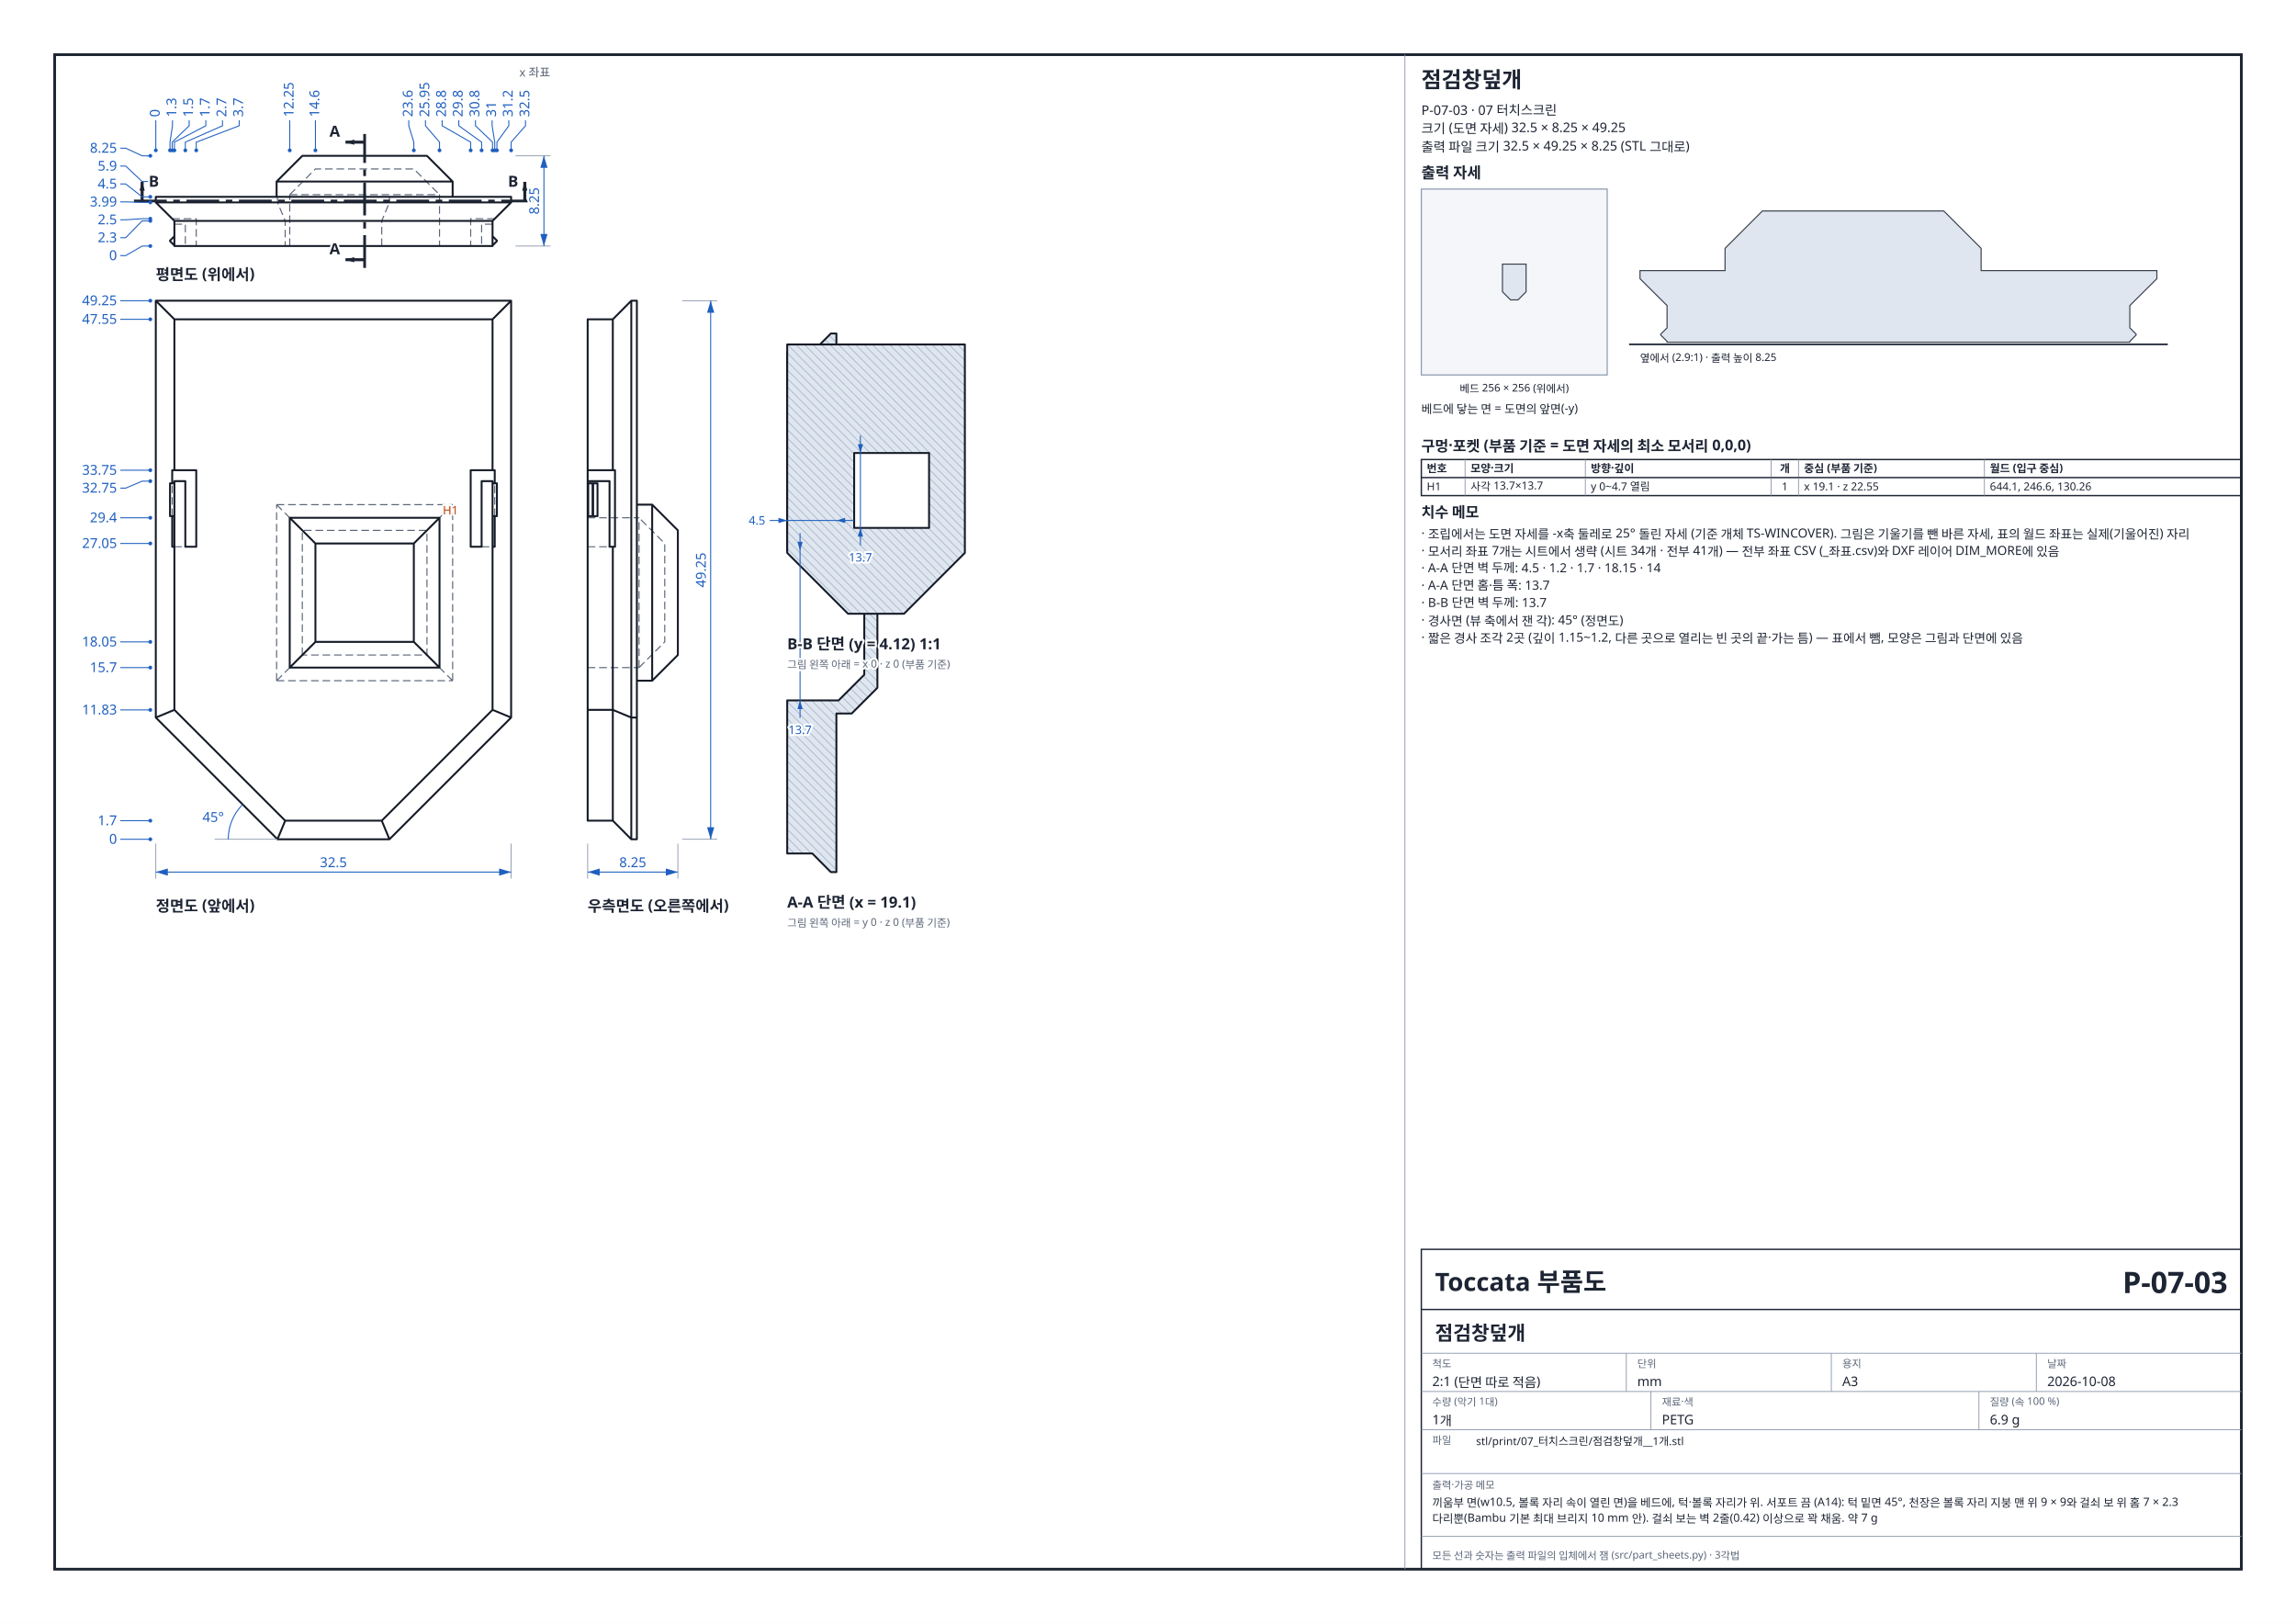
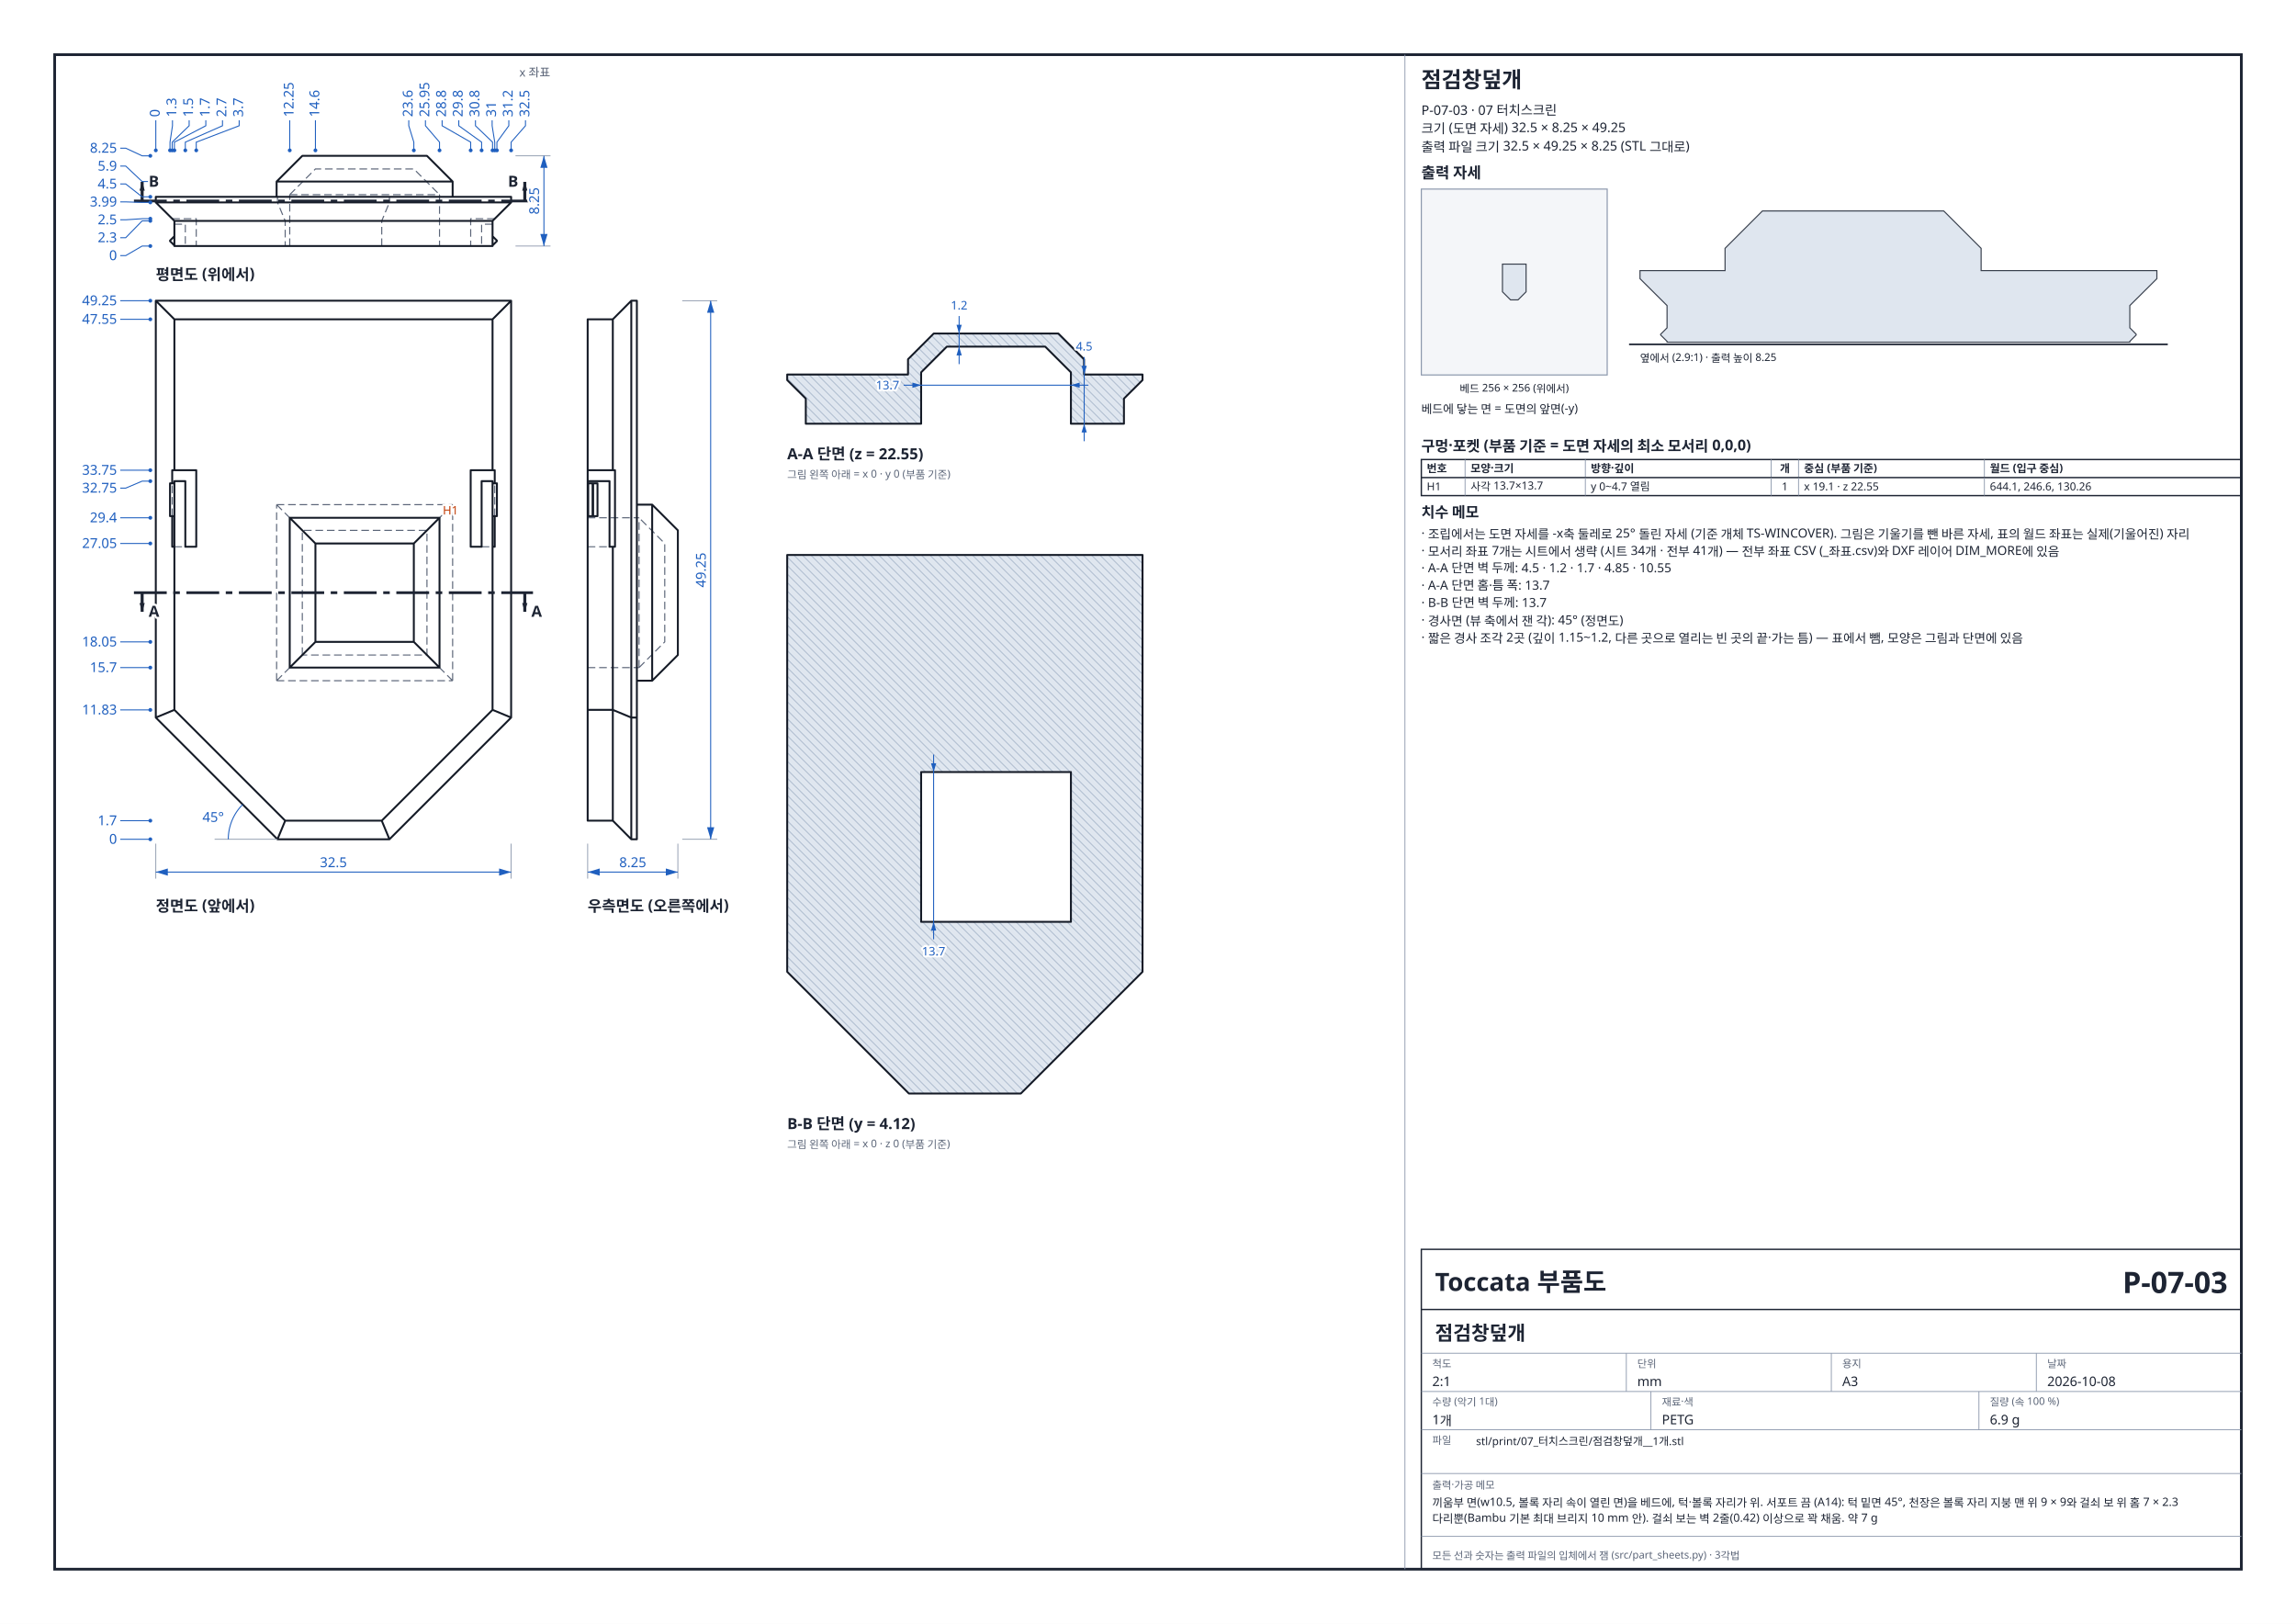
<svg xmlns="http://www.w3.org/2000/svg" width="420mm" height="297mm" viewBox="0 0 420 297">
  <defs>
    <style>
.bg{fill:#ffffff}
.frame{fill:none;stroke:#1d2433;stroke-width:.5}
.t{font-family:'Apple SD Gothic Neo','Noto Sans KR','Malgun Gothic','IBM Plex Sans KR',sans-serif;fill:#1d2433}
.h{paint-order:stroke;stroke:#ffffff;stroke-width:.75;stroke-linejoin:round}
.tb{font-weight:700}
.td{fill:#1f5fbf}
.tm{fill:#5b6578}
.tr{fill:#c2410c}
.S-wood{fill:url(#hw);stroke:#1d2433;stroke-width:.4;stroke-linejoin:round}
.S-print{fill:url(#hp);stroke:#1d2433;stroke-width:.4;stroke-linejoin:round}
.S-metal{fill:url(#hm);stroke:#1d2433;stroke-width:.32;stroke-linejoin:round}
.S-rubber{fill:#50555e;stroke:#1d2433;stroke-width:.25}
.S-elec{fill:url(#he);stroke:#1d2433;stroke-width:.3}
.S-screen{fill:#3a4150;stroke:#1d2433;stroke-width:.3}
.S-cable{fill:#e3b23c;stroke:#6b5a1e;stroke-width:.18}
.S-ctx{fill:#eceef1;stroke:#a3aab5;stroke-width:.18}
.P-wood{fill:#f2e6d2;stroke:#39404d;stroke-width:.22;stroke-linejoin:round}
.P-print{fill:#e5ebf3;stroke:#39404d;stroke-width:.22;stroke-linejoin:round}
.P-metal{fill:#c9ced6;stroke:#39404d;stroke-width:.2}
.P-rubber{fill:#7d828b;stroke:#39404d;stroke-width:.18}
.P-elec{fill:#d3ead8;stroke:#39404d;stroke-width:.2}
.P-screen{fill:#596070;stroke:#39404d;stroke-width:.2}
.P-cable{fill:#f0cf7a;fill-opacity:.55;stroke:#8a7430;stroke-width:.14;stroke-opacity:.7}
.P-ctx{fill:#f2f3f5;stroke:#b3b9c3;stroke-width:.18}
.air{fill:#e8f1fb;stroke:none}
.hid{fill:none;stroke:#39404d;stroke-width:.24;stroke-dasharray:1.6 .9}
.hidc{fill:none;stroke:#c2410c;stroke-width:.28;stroke-dasharray:2.2 1.1}
.ph{fill:none;stroke:#5b6578;stroke-width:.3;stroke-dasharray:4 1 1 1}
.cl{fill:none;stroke:#6b7690;stroke-width:.2;stroke-dasharray:6 1.2 1 1.2}
.thin{fill:none;stroke:#39404d;stroke-width:.2}
.vis{fill:none;stroke:#1d2433;stroke-width:.3}
.sound{fill:none;stroke:#c2410c;stroke-width:.4;stroke-dasharray:3 1.2}
.ax{fill:none;stroke:#7a3fb5;stroke-width:.3;stroke-dasharray:5 1.2 1 1.2}
.keep{fill:none;stroke:#b42318;stroke-width:.3;stroke-dasharray:1.2 1}
.dm{fill:none;stroke:#1f5fbf;stroke-width:.18}
.ex{fill:none;stroke:#8a96ab;stroke-width:.15}
.ah{fill:#1f5fbf;stroke:none}
.ld{fill:none;stroke:#3d4555;stroke-width:.18}
.dot{fill:#3d4555}
.bal{fill:#ffffff;stroke:#1d2433;stroke-width:.25}
.secl{fill:none;stroke:#1d2433;stroke-width:.55}
.seca{fill:#1d2433}
.grid{fill:none;stroke:#1d2433;stroke-width:.25}
.grid2{fill:none;stroke:#8a96ab;stroke-width:.15}
.box{fill:#fbfbfc;stroke:#c3c9d3;stroke-width:.2}
.sheetply{fill:#fbf6ee;stroke:#1d2433;stroke-width:.35}
.zone{fill:#f4f6f9;stroke:#8a96ab;stroke-width:.2}
.datum{fill:none;stroke:#15803d;stroke-width:.9;stroke-linecap:round;stroke-opacity:.9}
.spot{fill:none;stroke:#c2410c;stroke-width:.32}
.spoth{fill:none;stroke:#c2410c;stroke-width:.32;stroke-dasharray:.45 .3}

.pv{fill:none;stroke:#141a26;stroke-width:.35;stroke-linejoin:round;stroke-linecap:round}
.ph2{fill:none;stroke:#5b6578;stroke-width:.2;stroke-dasharray:1.4 .7}
.pcl{fill:none;stroke:#6b7690;stroke-width:.18;stroke-dasharray:5 1 1 1}
.pcut{fill:none;stroke:#1d2433;stroke-width:.5;stroke-dasharray:6 1.2 1.2 1.2}
.psec{fill:url(#hp);stroke:#141a26;stroke-width:.35;stroke-linejoin:round}
.pbed{fill:#f4f6f9;stroke:#8a96ab;stroke-width:.2}
.pfoot{fill:#dfe6ef;stroke:#39404d;stroke-width:.2}
.pnum{font-family:'IBM Plex Mono',ui-monospace,Menlo,monospace}
.datum{fill:none;stroke:#15803d;stroke-width:.9;stroke-linecap:round;stroke-opacity:.9}
.tg{fill:#15803d}
</style>
    <pattern id="hw" patternUnits="userSpaceOnUse" width="1.6" height="1.6" patternTransform="rotate(45)">
      <rect width="1.6" height="1.6" fill="#ecdcc2" />
      <line x1="0" y1="0" x2="0" y2="1.6" stroke="#a8875a" stroke-width=".22" />
    </pattern>
    <pattern id="hp" patternUnits="userSpaceOnUse" width="1.1" height="1.1" patternTransform="rotate(-45)">
      <rect width="1.1" height="1.1" fill="#dfe6ef" />
      <line x1="0" y1="0" x2="0" y2="1.1" stroke="#7f93b0" stroke-width=".16" />
    </pattern>
    <pattern id="hm" patternUnits="userSpaceOnUse" width=".9" height=".9" patternTransform="rotate(45)">
      <rect width=".9" height=".9" fill="#c3c8d1" />
      <path d="M0 0V.9M0 0H.9" stroke="#5d6778" stroke-width=".12" />
    </pattern>
    <pattern id="he" patternUnits="userSpaceOnUse" width="1.4" height="1.4">
      <rect width="1.4" height="1.4" fill="#cfe6d3" />
      <line x1="0" y1=".7" x2="1.4" y2=".7" stroke="#5f9a6c" stroke-width=".14" />
    </pattern>
  </defs>
  <rect class="bg" x="0" y="0" width="420" height="297" />
  <rect class="frame" x="10" y="10" width="400" height="277" />
  <g id="geo">
    <path class="ph2" d="M31.50 40.00 35.90 40.00 35.90 45.00M90.50 40.00 86.10 40.00 86.10 45.00M31.90 41.00 33.90 41.00 33.90 45.00M90.10 41.00 88.10 41.00 88.10 45.00M50.76 36.00 50.76 37.02 52.17 40.40 52.17 45.00M53.00 45.00 53.00 35.60M53.00 35.60 57.70 30.90 75.70 30.90 80.40 35.60M53.00 35.60 80.40 35.60M80.40 35.60 80.40 45.00M69.83 45.00 69.83 40.40 71.24 37.02 71.24 36.00" />
    <path class="pv" d="M31.90 40.40 28.50 37.02M31.90 40.40 31.90 45.00 90.10 45.00 90.10 40.40M31.90 40.40 90.10 40.40M93.50 37.02 28.50 37.02 28.50 36.00 93.50 36.00 93.50 37.02M93.50 37.02 90.10 40.40M31.90 44.90 31.10 44.10 31.10 44.00 31.90 43.20M50.60 36.00 50.60 33.20M50.60 33.20 55.30 28.50 78.10 28.50 82.80 33.20M50.60 33.20 82.80 33.20M82.80 33.20 82.80 36.00M90.10 44.90 90.90 44.10 90.90 44.00 90.10 43.20" />
    <path class="ph2" d="M31.50 94.40 31.50 88.39M31.90 100.00 33.89 100.00M88.11 100.00 90.10 100.00M50.60 124.50 50.60 92.30M50.60 124.50 82.80 124.50M50.60 124.50 53.00 122.10M50.60 92.30 82.80 92.30M50.60 92.30 53.00 94.70M82.80 124.50 80.40 122.10M82.80 124.50 82.80 92.30M82.80 92.30 80.40 94.70M90.50 94.40 90.50 88.39M55.30 119.80 55.30 97.00 78.10 97.00 78.10 119.80 55.30 119.80" />
    <path class="pv" d="M28.50 131.24 28.50 55.00M28.50 131.24 31.90 129.83M28.50 131.24 50.76 153.50M28.50 55.00 31.90 58.40M28.50 55.00 93.50 55.00M31.90 129.83 31.90 88.00 33.90 88.00 33.90 100.00M31.90 129.83 52.17 150.10M50.76 153.50 52.17 150.10M50.76 153.50 71.24 153.50M31.90 58.40 31.90 86.00M31.90 58.40 90.10 58.40M93.50 55.00 90.10 58.40M93.50 55.00 93.50 131.24M31.90 94.40 31.10 94.40 31.10 88.40 31.90 88.40M90.10 94.40 90.90 94.40 90.90 88.40 90.10 88.40M31.50 94.40 31.50 100.00 31.90 100.00M31.50 88.39 31.50 86.00 35.90 86.00 35.90 100.00 33.89 100.00M88.11 100.00 86.10 100.00 86.10 86.00 90.50 86.00 90.50 88.39M90.10 100.00 90.50 100.00 90.50 94.40M52.17 150.10 69.83 150.10M90.10 58.40 90.10 86.00M71.24 153.50 69.83 150.10M71.24 153.50 93.50 131.24M69.83 150.10 90.10 129.83M53.00 94.70 53.00 122.10 80.40 122.10M53.00 94.70 80.40 94.70M53.00 94.70 57.70 99.40M80.40 122.10 75.70 117.40M80.40 122.10 80.40 94.70M80.40 94.70 75.70 99.40M53.00 122.10 57.70 117.40M57.70 117.40 57.70 99.40 75.70 99.40M57.70 117.40 75.70 117.40M75.70 99.40 75.70 117.40M90.10 129.83 90.10 88.00 88.10 88.00 88.10 100.00M90.10 129.83 93.50 131.24" />
    <path class="ph2" d="M107.50 100.00 111.48 100.00M107.50 122.10 116.90 122.10M116.90 122.10 116.90 94.70M116.90 122.10 121.60 117.40 121.60 99.40 116.90 94.70M107.50 94.70 116.90 94.70" />
    <path class="pv" d="M115.48 55.00 116.50 55.00 116.50 153.50 115.48 153.50M115.48 55.00 112.10 58.40M115.48 55.00 115.48 153.50M112.10 58.40 107.50 58.40 107.50 150.10 112.10 150.10M112.10 58.40 112.10 86.00M116.50 124.50 119.30 124.50M119.30 124.50 124.00 119.80 124.00 97.00M119.30 124.50 119.30 92.30M116.50 92.30 119.30 92.30M119.30 92.30 124.00 97.00M115.48 153.50 112.10 150.10M112.10 150.10 112.10 100.00M111.48 100.00 112.50 100.00 112.50 86.00 107.50 86.00M107.50 88.00 111.50 88.00 111.50 100.00M107.50 129.83 112.10 129.83 115.48 131.24 116.50 131.24M108.40 94.40 108.40 88.40M108.50 94.40 108.50 88.40M107.60 94.40 107.60 88.40 109.30 88.40 109.30 94.40 107.60 94.40" />
-     <path class="psec" fill-rule="evenodd" d="M153.00 130.50 155.80 130.50 160.50 125.80 160.50 103.00 155.80 98.30 153.00 98.30 153.00 61.00 151.98 61.00 148.60 64.40 144.00 64.40 144.00 100.70 153.40 100.70 158.10 105.40 158.10 123.40 153.40 128.10 144.00 128.10 144.00 156.10 148.60 156.10 151.98 159.50 153.00 159.50Z" />
-     <path class="psec" fill-rule="evenodd" d="M156.25 82.85 169.95 82.85 169.95 96.55 156.25 96.55ZM176.50 101.12 176.50 63.00 144.00 63.00 144.00 101.12 155.13 112.25 165.37 112.25Z" />
+     <path class="psec" fill-rule="evenodd" d="M168.50 68.10 173.20 63.40 191.20 63.40 195.90 68.10 195.90 77.50 205.60 77.50 205.60 72.90 209.00 69.52 209.00 68.50 198.30 68.50 198.30 65.70 193.60 61.00 170.80 61.00 166.10 65.70 166.10 68.50 144.00 68.50 144.00 69.52 147.40 72.90 147.40 77.50 168.50 77.50Z" />
+     <path class="psec" fill-rule="evenodd" d="M168.50 141.20 195.90 141.20 195.90 168.60 168.50 168.60ZM209.00 177.74 209.00 101.50 144.00 101.50 144.00 177.74 166.26 200.00 186.74 200.00Z" />
  </g>
  <g id="over">
-     <path class="pcut" d="M66.700 49.000 L66.700 24.500" />
-     <path class="secl" d="M66.700 47.500 L63.200 47.500" />
-     <path class="seca" d="M63.200 47.500 L64.800 47.020 L64.800 47.980 Z" />
-     <path class="secl" d="M66.700 26.000 L63.200 26.000" />
-     <path class="seca" d="M63.200 26.000 L64.800 25.520 L64.800 26.480 Z" />
+     <path class="pcut" d="M24.500 108.400 L97.500 108.400" />
+     <path class="secl" d="M26.000 108.400 L26.000 111.900" />
+     <path class="seca" d="M26.000 111.900 L25.520 110.300 L26.480 110.300 Z" />
+     <path class="secl" d="M96.000 108.400 L96.000 111.900" />
+     <path class="seca" d="M96.000 111.900 L95.520 110.300 L96.480 110.300 Z" />
    <path class="pcut" d="M24.500 36.760 L97.500 36.760" />
    <path class="secl" d="M26.000 36.760 L26.000 33.260" />
    <path class="seca" d="M26.000 33.260 L26.480 34.860 L25.520 34.860 Z" />
    <path class="secl" d="M96.000 36.760 L96.000 33.260" />
    <path class="seca" d="M96.000 33.260 L96.480 34.860 L95.520 34.860 Z" />
    <path class="grid2" d="M257.000 10.000 L257.000 287.000" />
    <rect class="grid" x="260.000" y="228.500" width="150.000" height="58.500" />
    <path class="grid" d="M260.000 239.500 L410.000 239.500" />
    <path class="grid2" d="M260.000 247.500 L410.000 247.500" />
    <path class="grid2" d="M297.500 247.500 L297.500 254.500" />
    <path class="grid2" d="M335.000 247.500 L335.000 254.500" />
    <path class="grid2" d="M372.500 247.500 L372.500 254.500" />
    <path class="grid2" d="M260.000 254.500 L410.000 254.500" />
    <path class="grid2" d="M302.000 254.500 L302.000 261.500" />
    <path class="grid2" d="M362.000 254.500 L362.000 261.500" />
    <path class="grid2" d="M260.000 261.500 L410.000 261.500" />
    <path class="grid2" d="M260.000 269.500 L410.000 269.500" />
    <path class="grid2" d="M260.000 281.000 L410.000 281.000" />
    <rect class="pbed" x="260.000" y="34.580" width="34.000" height="34.000" />
    <path class="pfoot" fill-rule="evenodd" d="M279.16 53.37 279.16 48.31 274.84 48.31 274.84 53.37 276.32 54.85 277.68 54.85Z" />
    <path class="pfoot" fill-rule="evenodd" d="M389.60 62.43 390.76 61.27 390.76 61.13 389.60 59.96 389.60 55.89 394.55 50.97 394.55 49.49 362.40 49.49 362.40 45.42 355.56 38.58 322.40 38.58 315.56 45.42 315.56 49.49 300.00 49.49 300.00 50.97 304.95 55.89 304.95 59.96 303.78 61.13 303.78 61.27 304.95 62.43 304.95 62.58 389.60 62.58Z" />
    <path class="vis" d="M298.000 62.980 L396.545 62.980" />
    <rect class="grid" x="260.000" y="84.047" width="150.000" height="6.600" />
    <path class="grid2" d="M268.000 84.047 L268.000 87.347" />
    <path class="grid2" d="M290.000 84.047 L290.000 87.347" />
    <path class="grid2" d="M324.000 84.047 L324.000 87.347" />
    <path class="grid2" d="M329.000 84.047 L329.000 87.347" />
    <path class="grid2" d="M363.000 84.047 L363.000 87.347" />
    <path class="grid" d="M260.000 87.347 L410.000 87.347" />
    <path class="grid2" d="M268.000 87.347 L268.000 90.647" />
    <path class="grid2" d="M290.000 87.347 L290.000 90.647" />
    <path class="grid2" d="M324.000 87.347 L324.000 90.647" />
    <path class="grid2" d="M329.000 87.347 L329.000 90.647" />
    <path class="grid2" d="M363.000 87.347 L363.000 90.647" />
  </g>
  <g id="dim">
    <path class="ex" d="M28.500 154.300 L28.500 160.700" />
    <path class="ex" d="M93.500 154.300 L93.500 160.700" />
    <path class="dm" d="M28.500 159.500 L93.500 159.500" />
    <path class="ah" d="M28.500 159.500 L30.700 158.840 L30.700 160.160 Z" />
    <path class="ah" d="M93.500 159.500 L91.300 160.160 L91.300 158.840 Z" />
    <path class="ex" d="M94.300 28.500 L100.700 28.500" />
    <path class="ex" d="M94.300 45.000 L100.700 45.000" />
    <path class="dm" d="M99.500 28.500 L99.500 45.000" />
    <path class="ah" d="M99.500 28.500 L100.160 30.700 L98.840 30.700 Z" />
    <path class="ah" d="M99.500 45.000 L98.840 42.800 L100.160 42.800 Z" />
    <path class="ex" d="M107.500 154.300 L107.500 160.700" />
    <path class="ex" d="M124.000 154.300 L124.000 160.700" />
    <path class="dm" d="M107.500 159.500 L124.000 159.500" />
    <path class="ah" d="M107.500 159.500 L109.700 158.840 L109.700 160.160 Z" />
    <path class="ah" d="M124.000 159.500 L121.800 160.160 L121.800 158.840 Z" />
    <path class="ex" d="M124.800 55.000 L131.200 55.000" />
    <path class="ex" d="M124.800 153.500 L131.200 153.500" />
    <path class="dm" d="M130.000 55.000 L130.000 153.500" />
    <path class="ah" d="M130.000 55.000 L130.660 57.200 L129.340 57.200 Z" />
    <path class="ah" d="M130.000 153.500 L129.340 151.300 L130.660 151.300 Z" />
    <path class="dm" d="M28.500 27.500 L28.500 26.000 L28.500 23.000 L28.500 22.000" />
    <circle class="ah" cx="28.500" cy="27.500" r="0.350" />
    <path class="dm" d="M31.100 27.500 L31.100 26.000 L31.550 23.000 L31.550 22.000" />
    <circle class="ah" cx="31.100" cy="27.500" r="0.350" />
    <path class="dm" d="M31.500 27.500 L31.500 26.000 L34.600 23.000 L34.600 22.000" />
    <circle class="ah" cx="31.500" cy="27.500" r="0.350" />
    <path class="dm" d="M31.900 27.500 L31.900 26.000 L37.650 23.000 L37.650 22.000" />
    <circle class="ah" cx="31.900" cy="27.500" r="0.350" />
    <path class="dm" d="M33.900 27.500 L33.900 26.000 L40.700 23.000 L40.700 22.000" />
    <circle class="ah" cx="33.900" cy="27.500" r="0.350" />
    <path class="dm" d="M35.900 27.500 L35.900 26.000 L43.750 23.000 L43.750 22.000" />
    <circle class="ah" cx="35.900" cy="27.500" r="0.350" />
    <path class="dm" d="M53.000 27.500 L53.000 26.000 L53.000 23.000 L53.000 22.000" />
    <circle class="ah" cx="53.000" cy="27.500" r="0.350" />
    <path class="dm" d="M57.700 27.500 L57.700 26.000 L57.700 23.000 L57.700 22.000" />
    <circle class="ah" cx="57.700" cy="27.500" r="0.350" />
    <path class="dm" d="M75.700 27.500 L75.700 26.000 L74.775 23.000 L74.775 22.000" />
    <circle class="ah" cx="75.700" cy="27.500" r="0.350" />
    <path class="dm" d="M80.400 27.500 L80.400 26.000 L77.825 23.000 L77.825 22.000" />
    <circle class="ah" cx="80.400" cy="27.500" r="0.350" />
    <path class="dm" d="M86.100 27.500 L86.100 26.000 L80.875 23.000 L80.875 22.000" />
    <circle class="ah" cx="86.100" cy="27.500" r="0.350" />
    <path class="dm" d="M88.100 27.500 L88.100 26.000 L83.925 23.000 L83.925 22.000" />
    <circle class="ah" cx="88.100" cy="27.500" r="0.350" />
    <path class="dm" d="M90.100 27.500 L90.100 26.000 L86.975 23.000 L86.975 22.000" />
    <circle class="ah" cx="90.100" cy="27.500" r="0.350" />
    <path class="dm" d="M90.500 27.500 L90.500 26.000 L90.025 23.000 L90.025 22.000" />
    <circle class="ah" cx="90.500" cy="27.500" r="0.350" />
    <path class="dm" d="M90.900 27.500 L90.900 26.000 L93.075 23.000 L93.075 22.000" />
    <circle class="ah" cx="90.900" cy="27.500" r="0.350" />
    <path class="dm" d="M93.500 27.500 L93.500 26.000 L96.125 23.000 L96.125 22.000" />
    <circle class="ah" cx="93.500" cy="27.500" r="0.350" />
    <path class="dm" d="M27.500 28.500 L26.000 28.500 L23.000 27.100 L22.000 27.100" />
    <circle class="ah" cx="27.500" cy="28.500" r="0.350" />
    <path class="dm" d="M27.500 33.200 L26.000 33.200 L23.000 30.375 L22.000 30.375" />
    <circle class="ah" cx="27.500" cy="33.200" r="0.350" />
    <path class="dm" d="M27.500 36.000 L26.000 36.000 L23.000 33.650 L22.000 33.650" />
    <circle class="ah" cx="27.500" cy="36.000" r="0.350" />
    <path class="dm" d="M27.500 37.020 L26.000 37.020 L23.000 36.925 L22.000 36.925" />
    <circle class="ah" cx="27.500" cy="37.020" r="0.350" />
    <path class="dm" d="M27.500 40.000 L26.000 40.000 L23.000 40.200 L22.000 40.200" />
    <circle class="ah" cx="27.500" cy="40.000" r="0.350" />
    <path class="dm" d="M27.500 40.400 L26.000 40.400 L23.000 43.475 L22.000 43.475" />
    <circle class="ah" cx="27.500" cy="40.400" r="0.350" />
    <path class="dm" d="M27.500 45.000 L26.000 45.000 L23.000 46.750 L22.000 46.750" />
    <circle class="ah" cx="27.500" cy="45.000" r="0.350" />
    <path class="dm" d="M27.500 55.000 L26.000 55.000 L23.000 55.000 L22.000 55.000" />
    <circle class="ah" cx="27.500" cy="55.000" r="0.350" />
    <path class="dm" d="M27.500 58.400 L26.000 58.400 L23.000 58.400 L22.000 58.400" />
    <circle class="ah" cx="27.500" cy="58.400" r="0.350" />
    <path class="dm" d="M27.500 86.000 L26.000 86.000 L23.000 86.000 L22.000 86.000" />
    <circle class="ah" cx="27.500" cy="86.000" r="0.350" />
    <path class="dm" d="M27.500 88.000 L26.000 88.000 L23.000 89.275 L22.000 89.275" />
    <circle class="ah" cx="27.500" cy="88.000" r="0.350" />
    <path class="dm" d="M27.500 94.700 L26.000 94.700 L23.000 94.700 L22.000 94.700" />
    <circle class="ah" cx="27.500" cy="94.700" r="0.350" />
    <path class="dm" d="M27.500 99.400 L26.000 99.400 L23.000 99.400 L22.000 99.400" />
    <circle class="ah" cx="27.500" cy="99.400" r="0.350" />
    <path class="dm" d="M27.500 117.400 L26.000 117.400 L23.000 117.400 L22.000 117.400" />
    <circle class="ah" cx="27.500" cy="117.400" r="0.350" />
    <path class="dm" d="M27.500 122.100 L26.000 122.100 L23.000 122.100 L22.000 122.100" />
    <circle class="ah" cx="27.500" cy="122.100" r="0.350" />
    <path class="dm" d="M27.500 129.840 L26.000 129.840 L23.000 129.840 L22.000 129.840" />
    <circle class="ah" cx="27.500" cy="129.840" r="0.350" />
    <path class="dm" d="M27.500 150.100 L26.000 150.100 L23.000 150.100 L22.000 150.100" />
    <circle class="ah" cx="27.500" cy="150.100" r="0.350" />
    <path class="dm" d="M27.500 153.500 L26.000 153.500 L23.000 153.500 L22.000 153.500" />
    <circle class="ah" cx="27.500" cy="153.500" r="0.350" />
    <path class="ex" d="M50.757 153.500 L39.257 153.500" />
    <path class="dm" d="M41.757 153.500 L41.768 153.058 L41.801 152.618 L41.855 152.179 L41.930 151.744 L42.027 151.313 L42.145 150.887 L42.283 150.468 L42.442 150.056 L42.621 149.652 L42.820 149.257 L43.038 148.873 L43.274 148.500 L43.528 148.139 L43.800 147.790 L44.089 147.456 L44.393 147.136" />
-     <path class="dm" d="M156.200 95.192 L140.800 95.192" />
-     <path class="ah" d="M153.000 95.192 L154.600 94.712 L154.600 95.672 Z" />
-     <path class="ah" d="M144.000 95.192 L142.400 95.672 L142.400 94.712 Z" />
-     <path class="dm" d="M146.350 97.500 L146.350 131.300" />
-     <path class="ah" d="M146.350 100.700 L145.870 99.100 L146.830 99.100 Z" />
-     <path class="ah" d="M146.350 128.100 L146.830 129.700 L145.870 129.700 Z" />
-     <path class="dm" d="M157.392 79.650 L157.392 99.750" />
-     <path class="ah" d="M157.392 82.850 L156.912 81.250 L157.872 81.250 Z" />
-     <path class="ah" d="M157.392 96.550 L157.872 98.150 L156.912 98.150 Z" />
+     <path class="dm" d="M198.325 80.700 L198.325 65.300" />
+     <path class="ah" d="M198.325 77.500 L198.805 79.100 L197.845 79.100 Z" />
+     <path class="ah" d="M198.325 68.500 L197.845 66.900 L198.805 66.900 Z" />
+     <path class="dm" d="M175.450 66.600 L175.450 57.800" />
+     <path class="ah" d="M175.450 63.400 L175.930 65.000 L174.970 65.000 Z" />
+     <path class="ah" d="M175.450 61.000 L174.970 59.400 L175.930 59.400 Z" />
+     <path class="dm" d="M199.100 70.450 L165.300 70.450" />
+     <path class="ah" d="M195.900 70.450 L197.500 69.970 L197.500 70.930 Z" />
+     <path class="ah" d="M168.500 70.450 L166.900 70.930 L166.900 69.970 Z" />
+     <path class="dm" d="M170.783 138.000 L170.783 171.800" />
+     <path class="ah" d="M170.783 141.200 L170.303 139.600 L171.263 139.600 Z" />
+     <path class="ah" d="M170.783 168.600 L171.263 170.200 L170.303 170.200 Z" />
  </g>
  <g id="text">
    <text class="t h tb" x="28.500" y="51.200" font-size="2.80" text-anchor="start">평면도 (위에서)</text>
    <text class="t h tb" x="28.500" y="166.700" font-size="2.80" text-anchor="start">정면도 (앞에서)</text>
    <text class="t h tb" x="107.500" y="166.700" font-size="2.80" text-anchor="start">우측면도 (오른쪽에서)</text>
    <text class="t h td" x="61.000" y="158.600" font-size="2.50" text-anchor="middle">32.5</text>
    <text class="t h td" x="98.600" y="36.750" font-size="2.50" text-anchor="middle" transform="rotate(-90 98.600 36.750)">8.25</text>
    <text class="t h td" x="115.750" y="158.600" font-size="2.50" text-anchor="middle">8.25</text>
    <text class="t h td" x="129.100" y="104.250" font-size="2.50" text-anchor="middle" transform="rotate(-90 129.100 104.250)">49.25</text>
    <text class="t h td" x="29.200" y="21.400" font-size="2.50" text-anchor="start" transform="rotate(-90 29.200 21.400)">0</text>
    <text class="t h td" x="32.250" y="21.400" font-size="2.50" text-anchor="start" transform="rotate(-90 32.250 21.400)">1.3</text>
    <text class="t h td" x="35.300" y="21.400" font-size="2.50" text-anchor="start" transform="rotate(-90 35.300 21.400)">1.5</text>
    <text class="t h td" x="38.350" y="21.400" font-size="2.50" text-anchor="start" transform="rotate(-90 38.350 21.400)">1.7</text>
    <text class="t h td" x="41.400" y="21.400" font-size="2.50" text-anchor="start" transform="rotate(-90 41.400 21.400)">2.7</text>
    <text class="t h td" x="44.450" y="21.400" font-size="2.50" text-anchor="start" transform="rotate(-90 44.450 21.400)">3.7</text>
    <text class="t h td" x="53.700" y="21.400" font-size="2.50" text-anchor="start" transform="rotate(-90 53.700 21.400)">12.25</text>
    <text class="t h td" x="58.400" y="21.400" font-size="2.50" text-anchor="start" transform="rotate(-90 58.400 21.400)">14.6</text>
    <text class="t h td" x="75.475" y="21.400" font-size="2.50" text-anchor="start" transform="rotate(-90 75.475 21.400)">23.6</text>
    <text class="t h td" x="78.525" y="21.400" font-size="2.50" text-anchor="start" transform="rotate(-90 78.525 21.400)">25.95</text>
    <text class="t h td" x="81.575" y="21.400" font-size="2.50" text-anchor="start" transform="rotate(-90 81.575 21.400)">28.8</text>
    <text class="t h td" x="84.625" y="21.400" font-size="2.50" text-anchor="start" transform="rotate(-90 84.625 21.400)">29.8</text>
    <text class="t h td" x="87.675" y="21.400" font-size="2.50" text-anchor="start" transform="rotate(-90 87.675 21.400)">30.8</text>
    <text class="t h td" x="90.725" y="21.400" font-size="2.50" text-anchor="start" transform="rotate(-90 90.725 21.400)">31</text>
    <text class="t h td" x="93.775" y="21.400" font-size="2.50" text-anchor="start" transform="rotate(-90 93.775 21.400)">31.2</text>
    <text class="t h td" x="96.825" y="21.400" font-size="2.50" text-anchor="start" transform="rotate(-90 96.825 21.400)">32.5</text>
    <text class="t h td" x="21.400" y="27.925" font-size="2.50" text-anchor="end">8.25</text>
    <text class="t h td" x="21.400" y="31.200" font-size="2.50" text-anchor="end">5.9</text>
    <text class="t h td" x="21.400" y="34.475" font-size="2.50" text-anchor="end">4.5</text>
    <text class="t h td" x="21.400" y="37.750" font-size="2.50" text-anchor="end">3.99</text>
    <text class="t h td" x="21.400" y="41.025" font-size="2.50" text-anchor="end">2.5</text>
    <text class="t h td" x="21.400" y="44.300" font-size="2.50" text-anchor="end">2.3</text>
    <text class="t h td" x="21.400" y="47.575" font-size="2.50" text-anchor="end">0</text>
    <text class="t h td" x="21.400" y="55.825" font-size="2.50" text-anchor="end">49.25</text>
    <text class="t h td" x="21.400" y="59.225" font-size="2.50" text-anchor="end">47.55</text>
    <text class="t h td" x="21.400" y="86.825" font-size="2.50" text-anchor="end">33.75</text>
    <text class="t h td" x="21.400" y="90.100" font-size="2.50" text-anchor="end">32.75</text>
    <text class="t h td" x="21.400" y="95.525" font-size="2.50" text-anchor="end">29.4</text>
    <text class="t h td" x="21.400" y="100.225" font-size="2.50" text-anchor="end">27.05</text>
    <text class="t h td" x="21.400" y="118.225" font-size="2.50" text-anchor="end">18.05</text>
    <text class="t h td" x="21.400" y="122.925" font-size="2.50" text-anchor="end">15.7</text>
    <text class="t h td" x="21.400" y="130.665" font-size="2.50" text-anchor="end">11.83</text>
    <text class="t h td" x="21.400" y="150.925" font-size="2.50" text-anchor="end">1.7</text>
    <text class="t h td" x="21.400" y="154.325" font-size="2.50" text-anchor="end">0</text>
    <text class="t tm" x="95.000" y="14.000" font-size="2.15" text-anchor="start">x 좌표</text>
    <text class="t h td" x="40.964" y="150.319" font-size="2.50" text-anchor="end">45°</text>
-     <text class="t h tb" x="62.200" y="46.500" font-size="2.80" text-anchor="end">A</text>
-     <text class="t h tb" x="62.200" y="25.000" font-size="2.80" text-anchor="end">A</text>
+     <text class="t h tb" x="27.200" y="112.800" font-size="2.80" text-anchor="start">A</text>
+     <text class="t h tb" x="97.200" y="112.800" font-size="2.80" text-anchor="start">A</text>
    <text class="t h tb" x="27.200" y="34.160" font-size="2.80" text-anchor="start">B</text>
    <text class="t h tb" x="94.800" y="34.160" font-size="2.80" text-anchor="end">B</text>
    <text class="t h tr" x="81.000" y="94.100" font-size="2.15" text-anchor="start">H1</text>
-     <text class="t h td" x="140.000" y="95.944" font-size="2.15" text-anchor="end">4.5</text>
-     <text class="t h td" x="146.350" y="134.250" font-size="2.15" text-anchor="middle">13.7</text>
-     <text class="t h td" x="157.392" y="102.700" font-size="2.15" text-anchor="middle">13.7</text>
-     <text class="t h tb" x="144.000" y="166.000" font-size="2.80" text-anchor="start">A-A 단면 (x = 19.1)</text>
-     <text class="t h tm" x="144.000" y="169.500" font-size="1.95" text-anchor="start">그림 왼쪽 아래 = y 0 · z 0 (부품 기준)</text>
-     <text class="t h tb" x="144.000" y="118.750" font-size="2.80" text-anchor="start">B-B 단면 (y = 4.12)  1:1</text>
-     <text class="t h tm" x="144.000" y="122.250" font-size="1.95" text-anchor="start">그림 왼쪽 아래 = x 0 · z 0 (부품 기준)</text>
+     <text class="t h td" x="198.325" y="64.100" font-size="2.15" text-anchor="middle">4.5</text>
+     <text class="t h td" x="175.450" y="56.600" font-size="2.15" text-anchor="middle">1.2</text>
+     <text class="t h td" x="164.500" y="71.203" font-size="2.15" text-anchor="end">13.7</text>
+     <text class="t h td" x="170.783" y="174.750" font-size="2.15" text-anchor="middle">13.7</text>
+     <text class="t h tb" x="144.000" y="84.000" font-size="2.80" text-anchor="start">A-A 단면 (z = 22.55)</text>
+     <text class="t h tm" x="144.000" y="87.500" font-size="1.95" text-anchor="start">그림 왼쪽 아래 = x 0 · y 0 (부품 기준)</text>
+     <text class="t h tb" x="144.000" y="206.500" font-size="2.80" text-anchor="start">B-B 단면 (y = 4.12)</text>
+     <text class="t h tm" x="144.000" y="210.000" font-size="1.95" text-anchor="start">그림 왼쪽 아래 = x 0 · z 0 (부품 기준)</text>
    <text class="t tb" x="262.500" y="236.100" font-size="4.60" text-anchor="start">Toccata 부품도</text>
    <text class="t tb" x="407.500" y="236.500" font-size="5.40" text-anchor="end">P-07-03</text>
    <text class="t tb" x="262.500" y="245.100" font-size="3.60" text-anchor="start">점검창덮개</text>
    <text class="t tm" x="262.000" y="250.100" font-size="1.90" text-anchor="start">척도</text>
-     <text class="t" x="262.000" y="253.500" font-size="2.40" text-anchor="start">2:1 (단면 따로 적음)</text>
+     <text class="t" x="262.000" y="253.500" font-size="2.40" text-anchor="start">2:1</text>
    <text class="t tm" x="299.500" y="250.100" font-size="1.90" text-anchor="start">단위</text>
    <text class="t" x="299.500" y="253.500" font-size="2.40" text-anchor="start">mm</text>
    <text class="t tm" x="337.000" y="250.100" font-size="1.90" text-anchor="start">용지</text>
    <text class="t" x="337.000" y="253.500" font-size="2.40" text-anchor="start">A3</text>
    <text class="t tm" x="374.500" y="250.100" font-size="1.90" text-anchor="start">날짜</text>
    <text class="t" x="374.500" y="253.500" font-size="2.40" text-anchor="start">2026-10-08</text>
    <text class="t tm" x="262.000" y="257.100" font-size="1.90" text-anchor="start">수량 (악기 1대)</text>
    <text class="t" x="262.000" y="260.500" font-size="2.40" text-anchor="start">1개</text>
    <text class="t tm" x="304.000" y="257.100" font-size="1.90" text-anchor="start">재료·색</text>
    <text class="t" x="304.000" y="260.500" font-size="2.40" text-anchor="start">PETG</text>
    <text class="t tm" x="364.000" y="257.100" font-size="1.90" text-anchor="start">질량 (속 100 %)</text>
    <text class="t" x="364.000" y="260.500" font-size="2.40" text-anchor="start">6.9 g</text>
    <text class="t tm" x="262.000" y="264.100" font-size="1.90" text-anchor="start">파일</text>
    <text class="t" x="270.000" y="264.300" font-size="2.00" text-anchor="start">stl/print/07_터치스크린/점검창덮개__1개.stl</text>
    <text class="t tm" x="270.000" y="267.800" font-size="1.80" text-anchor="start" />
    <text class="t tm" x="262.000" y="272.300" font-size="1.90" text-anchor="start">출력·가공 메모</text>
    <text class="t" x="262.000" y="275.600" font-size="2.10" text-anchor="start">끼움부 면(w10.5, 볼록 자리 속이 열린 면)을 베드에, 턱·볼록 자리가 위. 서포트 끔 (A14): 턱 밑면 45°, 천장은 볼록 자리 지붕 맨 위 9 × 9와 걸쇠 보 위 홈 7 × 2.3</text>
    <text class="t" x="262.000" y="278.500" font-size="2.10" text-anchor="start">다리뿐(Bambu 기본 최대 브리지 10 mm 안). 걸쇠 보는 벽 2줄(0.42) 이상으로 꽉 채움. 약 7 g</text>
    <text class="t tm" x="262.000" y="285.200" font-size="1.90" text-anchor="start">모든 선과 숫자는 출력 파일의 입체에서 잼 (src/part_sheets.py) · 3각법</text>
    <text class="t tb" x="260.000" y="16.000" font-size="4.00" text-anchor="start">점검창덮개</text>
    <text class="t" x="260.000" y="21.000" font-size="2.40" text-anchor="start">P-07-03 · 07 터치스크린</text>
    <text class="t" x="260.000" y="24.360" font-size="2.40" text-anchor="start">크기 (도면 자세) 32.5 × 8.25 × 49.25</text>
    <text class="t" x="260.000" y="27.720" font-size="2.40" text-anchor="start">출력 파일 크기 32.5 × 49.25 × 8.25 (STL 그대로)</text>
    <text class="t tb" x="260.000" y="32.580" font-size="2.80" text-anchor="start">출력 자세</text>
    <text class="t" x="277.000" y="71.780" font-size="1.95" text-anchor="middle">베드 256 × 256 (위에서)</text>
    <text class="t" x="300.000" y="66.180" font-size="1.95" text-anchor="start">옆에서 (2.9:1) · 출력 높이 8.25</text>
    <text class="t" x="260.000" y="75.580" font-size="2.15" text-anchor="start">베드에 닿는 면 = 도면의 앞면(-y)</text>
    <text class="t tb" x="260.000" y="82.547" font-size="2.70" text-anchor="start">구멍·포켓 (부품 기준 = 도면 자세의 최소 모서리 0,0,0)</text>
    <text class="t tb" x="261.000" y="86.377" font-size="2.00" text-anchor="start">번호</text>
    <text class="t tb" x="269.000" y="86.377" font-size="2.00" text-anchor="start">모양·크기</text>
    <text class="t tb" x="291.000" y="86.377" font-size="2.00" text-anchor="start">방향·깊이</text>
    <text class="t tb" x="326.500" y="86.377" font-size="2.00" text-anchor="middle">개</text>
    <text class="t tb" x="330.000" y="86.377" font-size="2.00" text-anchor="start">중심 (부품 기준)</text>
    <text class="t tb" x="364.000" y="86.377" font-size="2.00" text-anchor="start">월드 (입구 중심)</text>
    <text class="t" x="261.000" y="89.677" font-size="2.00" text-anchor="start">H1</text>
    <text class="t" x="269.000" y="89.677" font-size="2.00" text-anchor="start">사각 13.7×13.7</text>
    <text class="t" x="291.000" y="89.677" font-size="2.00" text-anchor="start">y 0~4.7 열림</text>
    <text class="t" x="326.500" y="89.677" font-size="2.00" text-anchor="middle">1</text>
    <text class="t" x="330.000" y="89.677" font-size="2.00" text-anchor="start">x 19.1 · z 22.55</text>
    <text class="t" x="364.000" y="89.677" font-size="2.00" text-anchor="start">644.1, 246.6, 130.26</text>
    <text class="t tb" x="260.000" y="94.647" font-size="2.70" text-anchor="start">치수 메모</text>
    <text class="t" x="260.000" y="98.321" font-size="2.30" text-anchor="start">· 조립에서는 도면 자세를 -x축 둘레로 25° 돌린 자세 (기준 개체 TS-WINCOVER). 그림은 기울기를 뺀 바른 자세, 표의 월드 좌표는 실제(기울어진) 자리</text>
    <text class="t" x="260.000" y="101.495" font-size="2.30" text-anchor="start">· 모서리 좌표 7개는 시트에서 생략 (시트 34개 · 전부 41개) — 전부 좌표 CSV (_좌표.csv)와 DXF 레이어 DIM_MORE에 있음</text>
-     <text class="t" x="260.000" y="104.669" font-size="2.30" text-anchor="start">· A-A 단면 벽 두께: 4.5 · 1.2 · 1.7 · 18.15 · 14</text>
+     <text class="t" x="260.000" y="104.669" font-size="2.30" text-anchor="start">· A-A 단면 벽 두께: 4.5 · 1.2 · 1.7 · 4.85 · 10.55</text>
    <text class="t" x="260.000" y="107.843" font-size="2.30" text-anchor="start">· A-A 단면 홈·틈 폭: 13.7</text>
    <text class="t" x="260.000" y="111.017" font-size="2.30" text-anchor="start">· B-B 단면 벽 두께: 13.7</text>
    <text class="t" x="260.000" y="114.191" font-size="2.30" text-anchor="start">· 경사면 (뷰 축에서 잰 각): 45° (정면도)</text>
    <text class="t" x="260.000" y="117.365" font-size="2.30" text-anchor="start">· 짧은 경사 조각 2곳 (깊이 1.15~1.2, 다른 곳으로 열리는 빈 곳의 끝·가는 틈) — 표에서 뺌, 모양은 그림과 단면에 있음</text>
  </g>
</svg>
